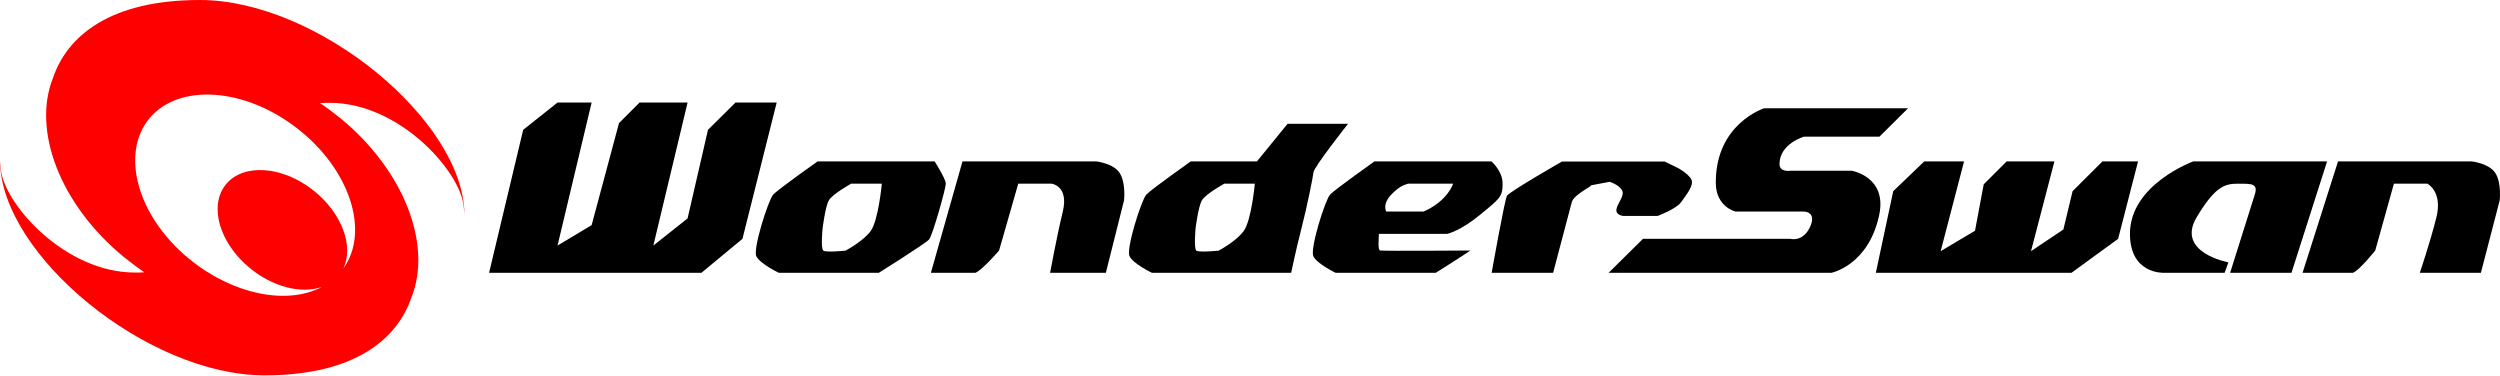
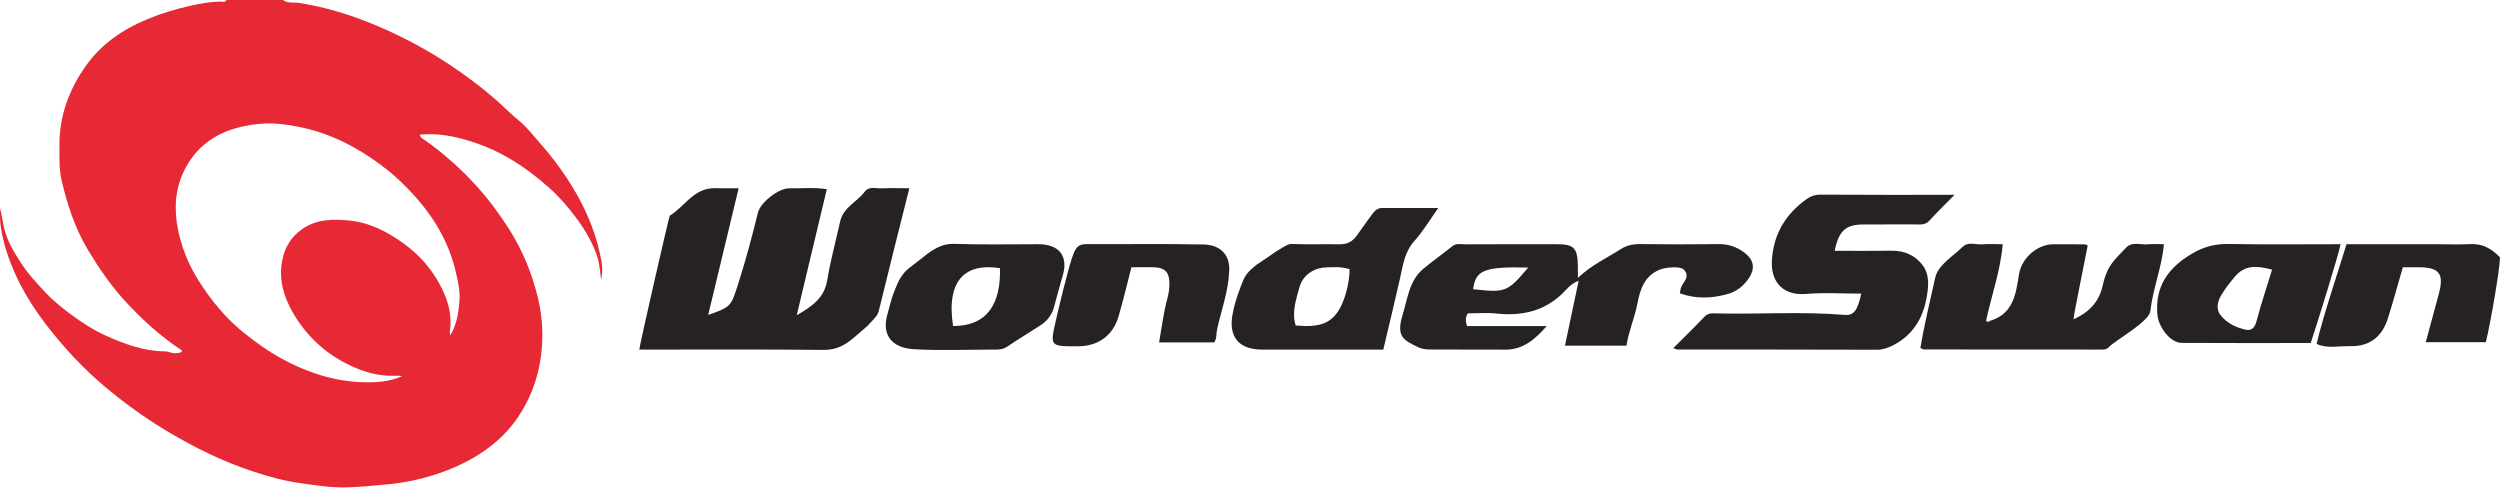
- <svg xmlns="http://www.w3.org/2000/svg" version="1.1" id="Ebene_1" x="0px" y="0px" width="566.936px" height="85.117px" viewBox="0 0 566.936 85.117" enable-background="new 0 0 566.936 85.117" xml:space="preserve">
-   <g>
-     <g>
-       <g>
-         <polygon points="110.912,61.863 118.646,29.436 126.435,23.255 134.167,23.255 126.435,55.682 134.167,51.054 140.375,27.912      145.031,23.255 155.926,23.255 148.165,55.682 155.926,49.529 160.555,29.436 166.792,23.255 176.133,23.255 168.372,54.158      159.059,61.863    " />
-         <polygon points="425.39,61.863 429.341,43.349 436.367,36.604 445.398,36.604 440.094,56.953 447.883,52.324 449.857,41.797      455.052,36.604 465.889,36.604 460.582,56.953 467.921,52.042 470.009,43.349 476.781,36.604 484.854,36.604 480.338,54.158      469.755,61.863    " />
-         <path d="M364.797,61.863l7.789-7.705h33.416c0,0,2.877,0.848,4.516-2.793c1.495-3.388-1.411-3.388-1.411-3.388h-15.522     c0,0-4.459-1.017-4.486-6.491c-0.085-13.461,10.979-16.934,10.979-16.934H432.7l-6.489,6.436h-17.104     c0,0-5.447,1.553-5.561,6.097c-0.084,2.06,2.455,1.637,2.455,1.637h13.941c0,0,8.071,1.354,6.209,10.047     c-2.428,11.431-10.838,13.095-10.838,13.095H364.797L364.797,61.863z" />
-         <path d="M338.269,61.863h13.94l4.233-16.029c0.509-1.863,5.419-3.979,4.121-3.754c-1.271,0.226,4.459-0.848,4.459-0.848     s1.806,0.508,2.709,1.75c0.933,1.213-0.903,3.021-1.157,4.432c-0.254,1.41,1.553,1.552,1.553,1.552h7.789     c0,0,4.178-1.552,5.307-3.104c1.102-1.58,2.482-3.217,2.482-4.6s-3.076-3.104-3.076-3.104l-3.133-1.524h-23.283     c0,0-11.146,6.379-12.444,7.705C341.315,44.732,338.269,61.863,338.269,61.863z" />
-         <path d="M175.313,44.168c-1.072,1.24-4.571,12.135-3.81,13.912c0.79,1.723,5.108,3.781,5.108,3.781h22.69     c0,0,10.583-6.632,11.401-7.563c0.79-0.959,3.782-11.543,3.782-12.645c0-1.101-2.54-5.052-2.54-5.052h-26.529     C185.417,36.604,176.416,42.926,175.313,44.168z M193.009,41.656h6.971c0,0-0.79,8.383-2.539,10.752     c-1.778,2.371-5.701,4.432-5.701,4.432s-4.402,0.452-5.023,0c-0.649-0.508-0.17-5.053-0.17-5.053s0.593-4.909,1.411-6.35     C188.749,44.027,193.009,41.656,193.009,41.656z" />
-         <path d="M259.924,44.168c-1.073,1.24-4.572,12.135-3.782,13.912c0.79,1.723,5.08,3.781,5.08,3.781h31.58     c0,0,1.045-5.022,2.343-10.104c1.241-4.77,2.709-12.105,2.709-12.645c0-1.129,7.846-11.033,7.846-11.033h-13.716l-6.941,8.521     h-15.015C270.057,36.604,261.054,42.926,259.924,44.168z M277.619,41.656h6.942c0,0-0.763,8.383-2.54,10.752     c-1.723,2.371-5.673,4.432-5.673,4.432s-4.402,0.452-5.052,0c-0.593-0.508-0.169-5.053-0.169-5.053s0.593-4.909,1.439-6.35     C273.357,44.027,277.619,41.656,277.619,41.656z" />
-         <path d="M211.101,61.863l7.168-25.26h30.311c0,0,4.008,0.424,5.362,2.682c1.411,2.259,0.96,6.152,0.96,6.152l-4.121,16.426     h-12.644c0,0,1.468-8.043,2.879-13.886c1.411-5.842-2.54-6.321-2.54-6.321h-7.563l-4.346,15.154c0,0-3.782,4.403-5.362,5.053     H211.101z" />
-         <path d="M522.162,61.863l8.044-25.26h30.311c0,0,3.979,0.424,5.391,2.682c1.412,2.259,0.96,6.152,0.96,6.152l-4.262,16.426     h-13.857c0,0,2.314-6.772,3.782-12.645c1.411-5.813-2.061-7.563-2.061-7.563h-7.592l-4.233,15.154c0,0-3.499,4.403-5.051,5.053     H522.162z" />
-         <path d="M301.607,44.168c-1.102,1.24-4.544,12.135-3.781,13.912c0.762,1.723,5.051,3.781,5.051,3.781h22.72     c0,0,4.516-2.822,7.874-5.052c0,0-19.305,0.142-20.489,0c-0.536-0.056-0.338-2.397-0.282-3.78h15.522c0,0,2.991-0.649,7.45-4.348     c4.516-3.695,5.08-4.092,5.08-7.027c0-2.905-2.541-5.052-2.541-5.052h-26.527C311.739,36.604,302.709,42.926,301.607,44.168z      M319.332,41.656h10.188c0,0-1.129,3.867-6.688,6.321h-8.494c-0.819-2.2,1.185-3.95,2.313-4.911     C317.836,41.994,319.332,41.656,319.332,41.656z" />
-         <path d="M505.737,61.863c0,0,4.29-13.574,5.646-17.922c0.677-2.369-0.903-2.285-3.896-2.285s-5.165,0.648-9.313,7.563     c-4.854,8.072,7.168,10.273,7.168,10.273l-0.848,2.369H490.61c0,0-7.592,0.312-7.592-8.832c0-11.232,14.365-16.427,14.365-16.427     h30.338l-8.071,25.259h-13.913V61.863z" />
-       </g>
-       <path fill="#FF0000" d="M72.559,23.369c0.705-0.028,1.439-0.058,2.173-0.058c15.805,0,29.352,15.324,30.367,23.113    c0.112,0.819,0.169,1.553,0.226,2.174C105.127,27.32,71.966,0,45.325,0C24.778,0,15.184,8.297,12.022,17.667    c-4.741,11.825,1.496,28.646,16.059,40.61c1.552,1.242,3.076,2.399,4.656,3.473c-0.678,0.057-1.411,0.057-2.145,0.057    c-15.805,0-29.352-15.324-30.367-23.113C0.141,37.875,0.057,37.141,0,36.52c0.197,21.279,33.358,48.598,60,48.598    c20.545,0,30.141-8.324,33.302-17.666c4.741-11.797-1.496-28.616-16.059-40.611C75.69,25.598,74.167,24.441,72.559,23.369z     M42.896,58.703c-11.74-9.625-15.635-23.765-9.06-31.808c6.632-8.043,21.59-7.112,33.612,2.259    c11.91,9.256,16.481,23.367,10.386,31.777c2.483-5.052-0.282-12.645-6.83-17.809c-7.026-5.531-15.86-6.096-19.755-1.326    c-3.923,4.77-1.58,13.18,5.306,18.908c5.334,4.432,11.797,5.982,16.425,4.375C65.164,69.229,52.831,66.859,42.896,58.703z" />
-     </g>
+ <svg xmlns="http://www.w3.org/2000/svg" enable-background="new 0 0 481.186 93.812" viewBox="0 0 481.186 93.812">
+   <path d="m54.472 0c.911.692 2.043.403 3.041.556 5.275.809 10.299 2.394 15.186 4.468 4.89 2.075 9.569 4.584 13.979 7.52 2.994 1.993 5.896 4.147 8.624 6.537 1.538 1.347 2.967 2.816 4.563 4.112 1.544 1.253 2.775 2.899 4.106 4.398 1.815 2.044 3.486 4.228 5.012 6.508 3.028 4.524 5.321 9.39 6.488 14.718.33 1.506.691 3.094.22 5.039-.212-1.845-.339-3.367-.844-4.794-.916-2.59-2.309-4.93-3.949-7.125-1.51-2.02-3.132-3.948-5.015-5.628-2.502-2.232-5.149-4.258-8.072-5.949-2.863-1.656-5.887-2.852-9.052-3.69-2.579-.683-5.225-1.015-7.94-.745.001.456.372.653.69.867 2.161 1.455 4.138 3.126 6.077 4.868 1.451 1.303 2.805 2.666 4.11 4.115 2.392 2.654 4.518 5.493 6.408 8.511 2.535 4.048 4.326 8.431 5.435 13.063.912 3.808 1.099 7.669.529 11.582-.608 4.176-2.077 8.011-4.43 11.454-2.269 3.32-5.261 5.888-8.808 7.89-3.557 2.007-7.333 3.317-11.269 4.193-1.723.384-3.495.619-5.277.784-2.549.236-5.097.489-7.653.553-3.073.076-6.097-.419-9.137-.858-3.074-.444-6.018-1.282-8.933-2.248-5.718-1.895-11.087-4.542-16.265-7.625-3.356-1.998-6.558-4.212-9.615-6.609-3.53-2.768-6.844-5.825-9.824-9.182-3.911-4.404-7.463-9.088-9.902-14.512-1.285-2.859-2.284-5.791-2.773-8.918-.202-1.291-.214-2.532-.146-3.812.254 1.257.467 2.514.738 3.763.573 2.64 1.998 4.834 3.414 7.03 1.274 1.975 2.923 3.677 4.505 5.398 1.411 1.534 3.072 2.865 4.742 4.128 2.214 1.675 4.569 3.183 7.103 4.319 3.56 1.595 7.225 2.915 11.206 2.953.775.007 1.459.488 2.267.336.397-.075.821.008 1.046-.48-4.163-2.757-7.855-6.092-11.196-9.781-2.686-2.967-4.949-6.272-7.004-9.728-2.454-4.129-3.9-8.611-4.995-13.225-.512-2.157-.394-4.394-.421-6.608-.072-5.806 1.868-10.998 5.176-15.596 2.958-4.111 7.05-6.924 11.772-8.875 2.766-1.143 5.61-1.981 8.498-2.622 1.818-.403 3.697-.732 5.594-.752.365-.007.852.252 1.082-.301zm32.182 64.573c1.282-2.112 1.571-4.315 1.774-6.515.165-1.791-.218-3.553-.602-5.301-1.318-5.996-4.328-11.081-8.466-15.525-1.436-1.542-2.936-3.029-4.598-4.362-2.261-1.814-4.646-3.426-7.183-4.798-3.204-1.732-6.616-2.985-10.187-3.682-2.043-.399-4.158-.71-6.223-.631-1.843.071-3.719.349-5.543.849-4.561 1.251-8.014 3.915-10.125 8.112-1.824 3.625-2.03 7.572-1.238 11.485.702 3.471 2.047 6.772 3.94 9.773 2.378 3.768 5.167 7.191 8.679 10.028 2.258 1.824 4.588 3.502 7.116 4.899 5.655 3.126 11.659 4.957 18.191 4.645 1.792-.086 3.554-.416 5.218-1.158-.527-.078-1.045-.095-1.561-.075-3.072.117-5.912-.754-8.635-2.064-4.587-2.207-8.189-5.568-10.745-9.914-1.966-3.342-2.993-7.015-1.977-10.951.546-2.115 1.67-3.835 3.497-5.166 2.941-2.143 6.295-2.099 9.57-1.741 2.673.292 5.244 1.331 7.616 2.728 3.438 2.024 6.392 4.583 8.538 7.954 2.06 3.235 3.456 6.703 2.872 10.678-.025.178.034.368.072.732z" fill="#e72835" />
+   <g fill="#262223">
+     <path d="m128.909 41.524c2.895-1.775 4.663-5.398 8.703-5.3 1.459.035 2.92.006 4.56.006-1.997 8.308-3.92 16.305-5.863 24.386 4.506-1.571 4.394-1.689 5.83-6.165 1.433-4.464 2.622-8.98 3.742-13.524.485-1.968 4.005-4.71 6.003-4.683 2.403.032 4.819-.203 7.256.166-1.906 7.992-3.786 15.873-5.788 24.263 3.078-1.773 5.302-3.373 5.859-6.713.636-3.816 1.657-7.567 2.498-11.349.6-2.699 3.216-3.721 4.699-5.685.864-1.144 2.128-.634 3.228-.677 1.769-.069 3.543-.018 5.391-.018-1.951 7.796-3.859 15.294-5.685 22.812-.41 1.685-.241 1.394-2.397 3.711-2.618 2.247 0 0-2.618 2.247-1.691 1.452-3.392 2.374-5.798 2.348-11.826-.127-23.655-.058-35.482-.058-.001-.636 5.737-25.691 5.862-25.767z" />
+     <path d="m478.457 65.865c-3.75 0-7.616 0-11.561 0 .825-3.058 1.648-6.149 2.494-9.232 1.08-3.933.153-5.184-3.873-5.19-.946-.001-1.891 0-3.031 0-.948 3.262-1.846 6.554-2.867 9.806-1.144 3.643-3.592 5.473-7.308 5.377-2.127-.055-4.352.521-6.416-.43.887-4.308 5.197-17.213 5.744-19.19h17.465c2.101 0 4.206.092 6.3-.024 2.407-.133 4.212.898 5.78 2.56.002 2.111-1.852 12.861-2.727 16.323z" />
+     <path d="m303.701 53.482c2.671-2.513 5.583-3.815 8.233-5.524 1.159-.748 2.426-.999 3.833-.98 4.962.069 9.925.065 14.887.005 1.61-.019 2.998.302 4.401 1.169 2.43 1.502 3.044 3.279 1.44 5.562-.961 1.369-2.257 2.401-3.947 2.875-3.12.875-6.178.969-9.233-.136.11-.563.132-.766.189-.959.35-1.177 1.946-2.164.598-3.595-.671-.713-3.505-.491-4.742.038-2.845 1.217-3.681 3.769-4.176 6.375-.533 2.808-1.702 5.407-2.127 8.216-4.035 0-7.912 0-11.841 0 .882-4.181 1.736-8.23 2.633-12.48-1.58.559-2.308 1.68-3.182 2.506-3.61 3.409-7.845 4.295-12.607 3.795-1.861-.196-3.76-.032-5.544-.032-.537.869-.416 1.553-.155 2.444h15.343c-2.199 2.479-4.485 4.561-7.957 4.536-4.646-.032-9.292.013-13.938-.026-.904-.008-1.764.038-2.723-.398-3.098-1.409-4.39-2.17-3.092-6.378.966-3.132 1.244-6.491 3.964-8.763 1.814-1.515 3.761-2.87 5.6-4.355.776-.626 1.615-.347 2.415-.352 5.913-.035 11.826-.025 17.739-.017 3.218.004 3.899.705 3.986 4.058.017.63.003 1.263.003 2.416zm-9.563-1.985c-8.463-.194-10.088.462-10.606 4.159 6.238.71 6.62.567 10.606-4.159z" />
+     <path d="m322.051 67.02c2.093-2.095 4.111-4.046 6.039-6.081.704-.744 1.502-.634 2.318-.615 8.207.187 16.422-.395 24.624.288 1.753.146 2.498-.79 3.205-4.098-3.607 0-7.161-.234-10.67.061-4.073.343-6.831-2.018-6.52-6.578.348-5.102 2.726-8.867 6.748-11.731.709-.505 1.588-.812 2.612-.804 8.42.063 16.841.035 25.793.035-1.85 1.884-3.414 3.39-4.869 4.996-.77.85-1.682.703-2.605.705-3.38.009-6.761-.017-10.141.009-3.338.026-4.651 1.189-5.456 5.065 3.712 0 7.355.036 10.996-.013 2.459-.033 4.501.899 5.934 2.79 1.432 1.891 1.113 4.313.739 6.378-.721 3.981-2.792 7.267-6.611 9.127-.917.447-1.847.768-2.948.764-12.781-.048-25.563-.032-38.344-.04-.175 0-.349-.103-.844-.258z" />
+     <path d="m399.135 61.453c2.857-1.321 4.848-3.201 5.59-6.525.916-4.103 2.457-5.042 4.458-7.223 1.186-1.293 2.77-.539 4.172-.68 1.024-.103 2.067-.02 3.156-.02-.447 4.572-2.144 8.586-2.621 12.862-.232 2.077-6.76 5.628-7.96 6.922-.523.564-1.115.495-1.726.495-11.288.002-22.576-.004-33.864-.019-.191 0-.383-.147-.714-.283.735-4.489 1.859-8.941 2.817-13.402.564-2.627 3.367-4.146 5.284-6.046 1.108-1.099 2.597-.396 3.909-.508 1.142-.098 2.299-.02 3.835-.02-.445 5.187-2.187 9.945-3.202 14.731.462.442.621.051.859-.022 4.496-1.383 4.883-5.291 5.499-9.016.501-3.031 3.505-5.686 6.604-5.691 2.004-.004 4.009 0 6.013.02.196.002.391.137.586.212-.865 4.593-2.95 14.442-2.695 14.213z" />
+     <path d="m276.831 40.036c-1.723 2.417-2.964 4.537-4.576 6.322-1.921 2.127-2.224 4.71-2.799 7.283-1.001 4.477-2.095 8.933-3.21 13.648-4.215 0-8.417 0-12.619 0-3.587 0-7.174.013-10.761-.003-4.29-.019-6.348-2.293-5.68-6.523.299-1.89.928-3.752 1.603-5.553.644-1.719.933-2.468 2.514-3.795 1.149-.964 0 0 4.287-3.001 2.686-1.647 2.394-1.48 3.941-1.432 2.635.082 5.275-.017 7.911.038 1.527.032 2.644-.191 3.768-1.758 2.618-3.649 1.682-2.404 2.618-3.649.521-.693 1.064-1.589 2.2-1.584 3.437.018 6.872.007 10.803.007zm-17.072 11.771c-1.855-.557-3.12-.36-4.361-.346-2.094.025-4.573 1.143-5.318 3.933-.555 2.076-1.521 4.751-.684 7.249 4.605.415 7.309-.232 9.062-4.492.702-1.707 1.301-4.174 1.301-6.344z" />
+     <path d="m202.956 58.814c-.402 1.663-1.286 2.886-2.661 3.784-2.137 1.395-4.34 2.692-6.448 4.13-.865.59-1.747.56-2.676.56-5.071 0-10.154.219-15.209-.066-4.475-.252-6.28-2.87-5.146-6.778.396-1.366.702-2.811 1.199-4.078.734-1.87 1.384-3.736 3.442-5.133 3.677-2.819 2.394-1.959 3.677-2.819 1.352-.906 2.734-1.539 4.559-1.476 5.381.187 10.773.064 16.161.067 4.054.002 5.857 2.307 4.646 6.226-.293.948-1.301 4.581-1.544 5.583zm-19.514 3.937c6.82-.003 9.19-4.567 9.031-11.13-6.442-1.036-10.429 2.065-9.031 11.13z" />
+     <path d="m444.761 66.021c-8.245 0-16.557.032-24.869-.022-2.114-.014-4.416-2.949-4.644-5.428-.504-5.492 2.133-9.085 6.666-11.757 2.219-1.308 4.437-1.901 7.024-1.854 7.161.13 14.326.045 21.566.045-.311 1.796-4.369 14.83-5.743 19.016zm-7.443-14.119c-2.828-.735-5.187-1.048-7.239 1.433-.925 1.118-1.845 2.28-2.547 3.485-.632 1.084-1.153 2.584-.068 3.92 1.229 1.513 2.908 2.281 4.712 2.708 1.186.281 1.815-.362 2.153-1.652.841-3.215 1.908-6.372 2.989-9.894z" />
+     <path d="m206.574 48.956c.588-1.51 1.14-1.972 2.589-1.966 7.498.031 14.999-.086 22.494.065 2.927.059 5.044 1.697 4.943 4.927-.125 3.989-1.503 7.637-2.346 11.424-.174.784-.015 1.654-.532 2.495-3.39 0-6.835 0-10.625 0 .522-2.927.849-5.754 1.597-8.465.29-1.051.399-2.04.384-3.059-.03-1.962-.896-2.842-2.815-2.922-1.466-.061-2.937-.012-4.491-.012-.84 3.231-1.576 6.385-2.487 9.487-1.083 3.69-3.951 5.719-7.808 5.725-5.504.009-5.389.035-4.178-5.295.405-1.776 2.371-10.081 3.275-12.404z" />
  </g>
</svg>
